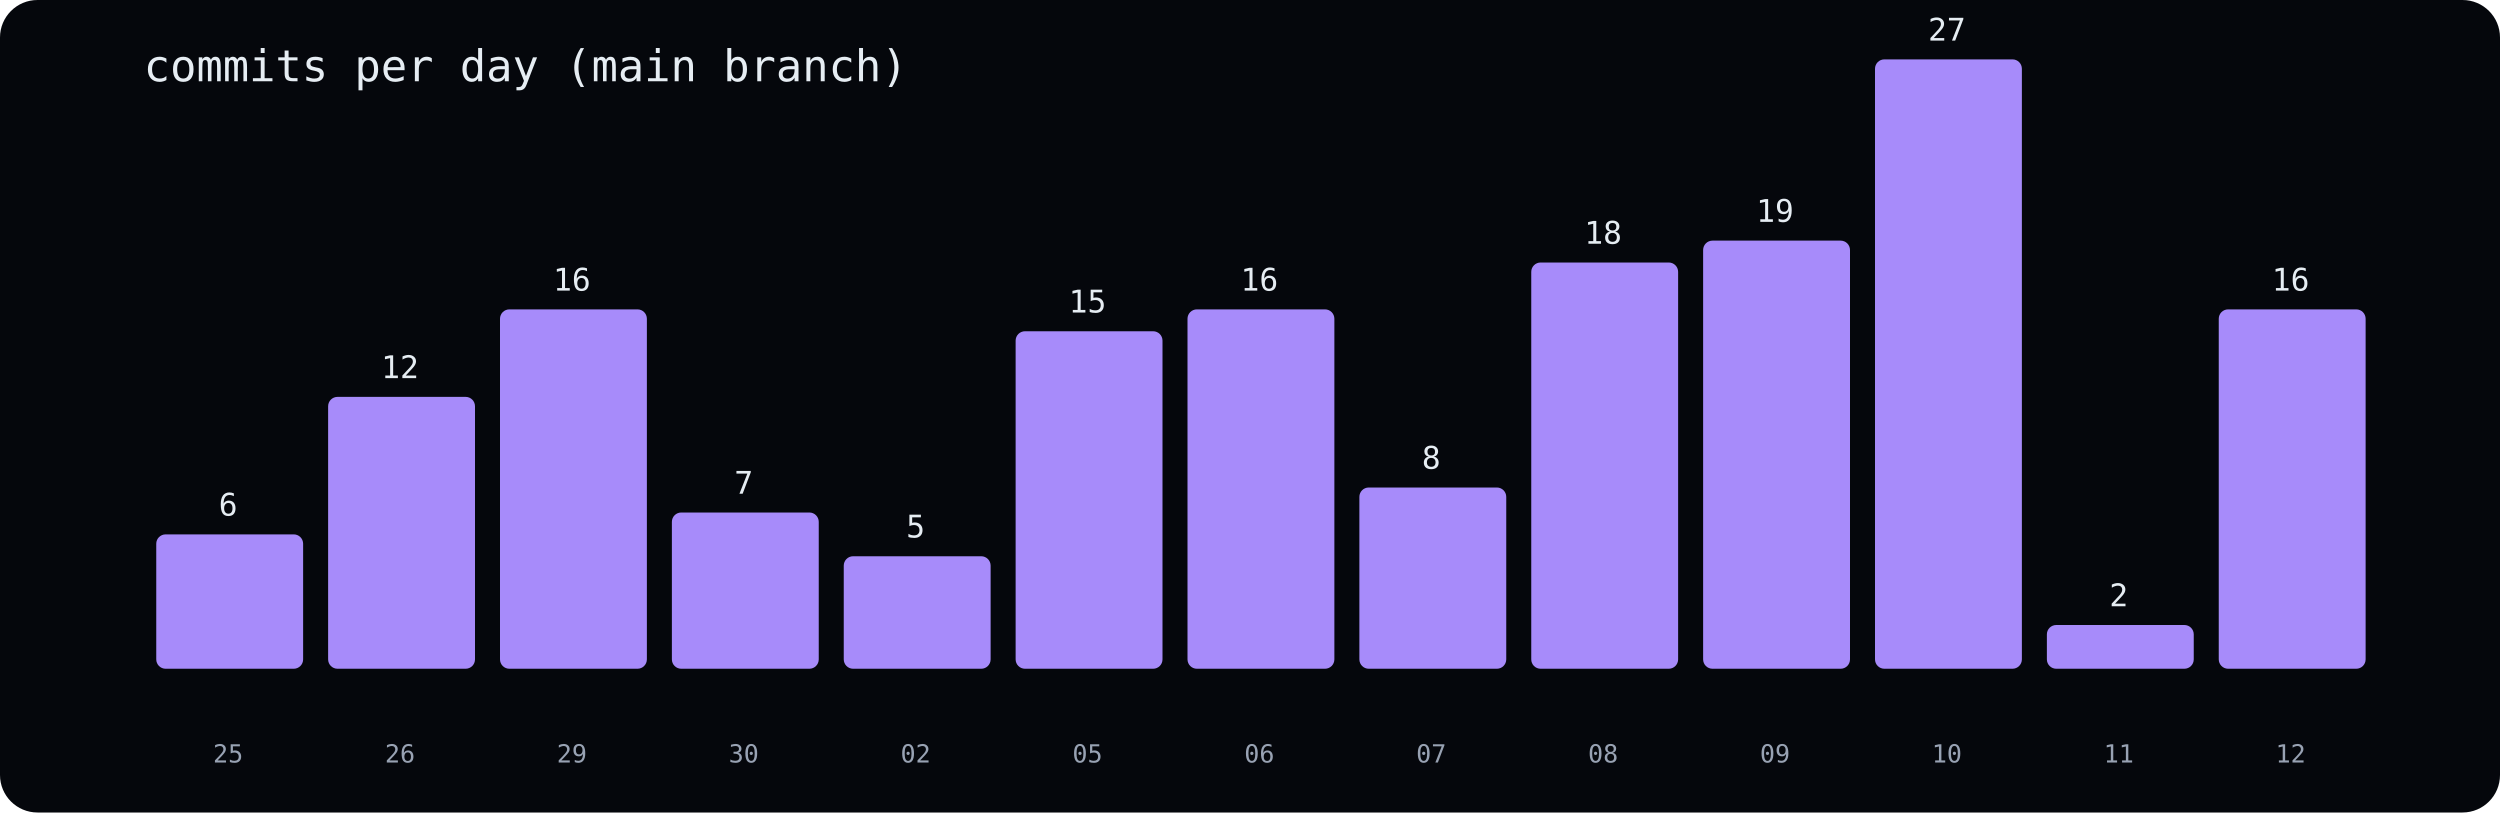
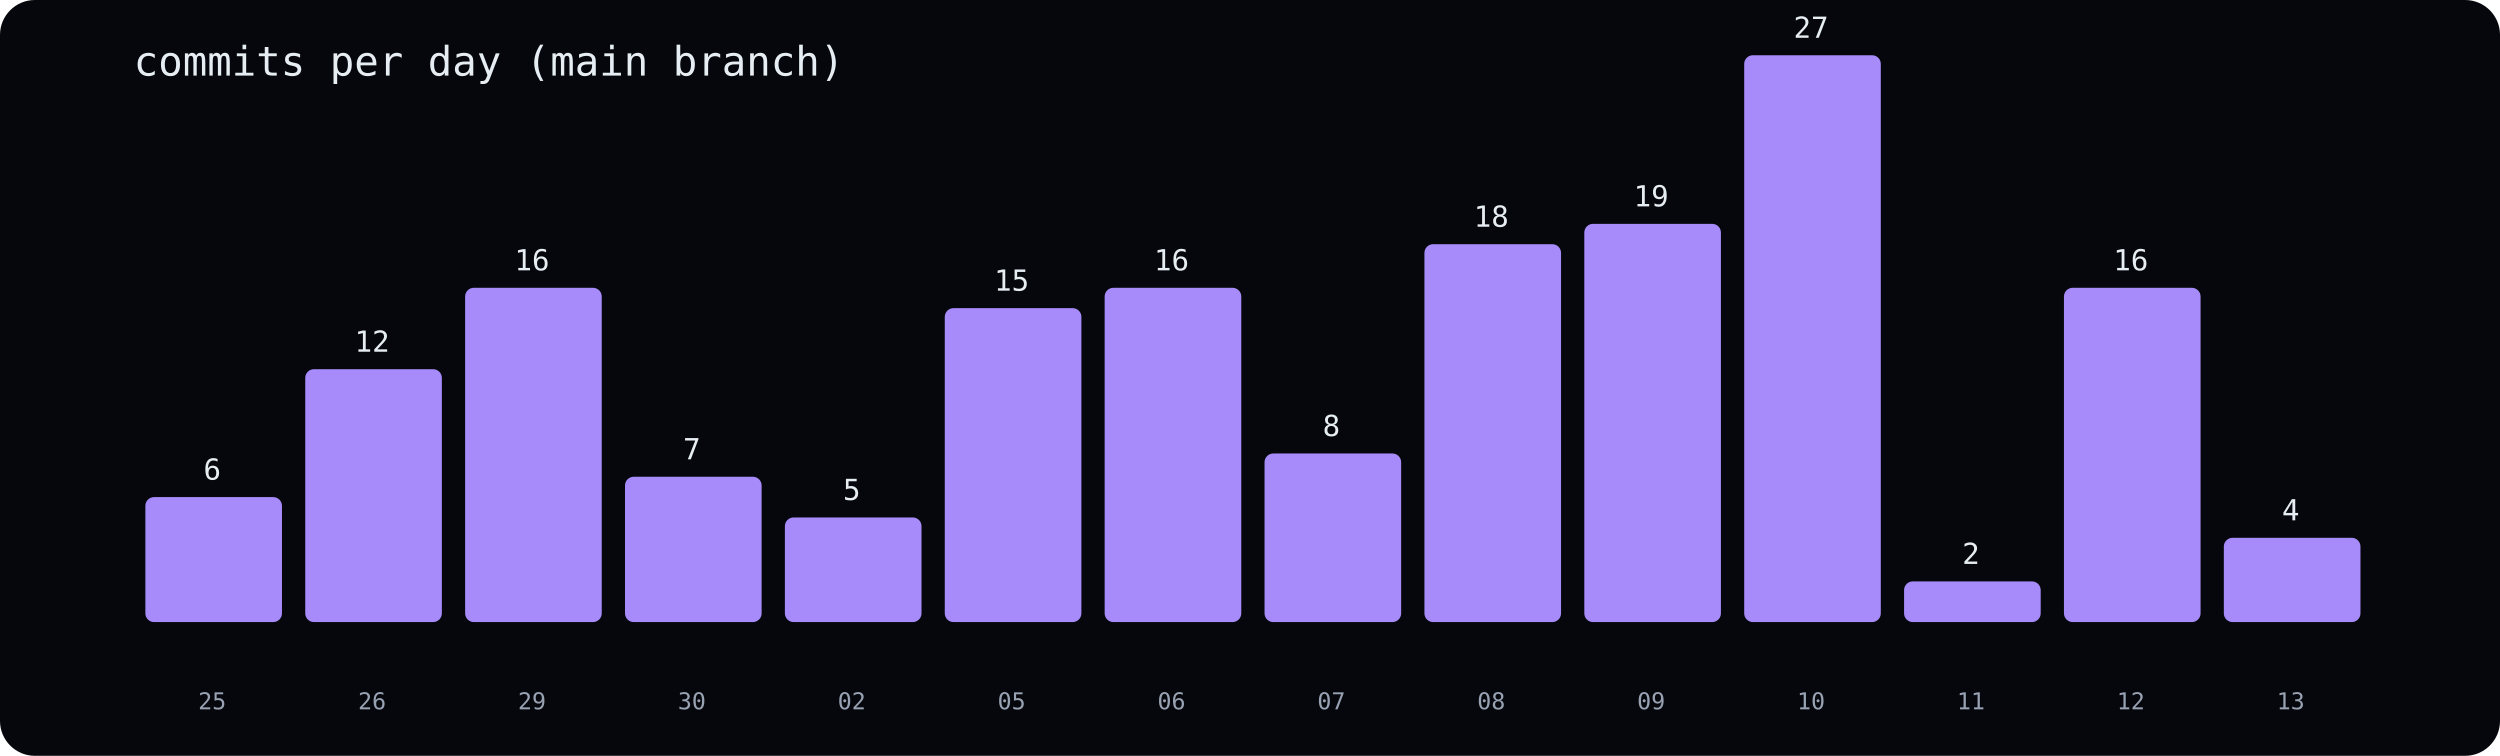
- <svg xmlns="http://www.w3.org/2000/svg" viewBox="0 0 800 260" font-family="monospace">
-   <rect width="800" height="260" fill="#05070c" rx="12" />
+ <svg xmlns="http://www.w3.org/2000/svg" viewBox="0 0 860 260" font-family="monospace">
+   <rect width="860" height="260" fill="#05070c" rx="12" />
  <text x="46" y="26" fill="#e6edf3" font-size="14">commits per day (main branch)</text>
  <rect x="50" y="171" width="47" height="43" rx="3" fill="#a78bfa" />
  <text x="73" y="165" fill="#e6edf3" font-size="10" text-anchor="middle">6</text>
  <text x="73" y="244" fill="#98a2b3" font-size="8" text-anchor="middle">25</text>
  <rect x="105" y="127" width="47" height="87" rx="3" fill="#a78bfa" />
  <text x="128" y="121" fill="#e6edf3" font-size="10" text-anchor="middle">12</text>
  <text x="128" y="244" fill="#98a2b3" font-size="8" text-anchor="middle">26</text>
  <rect x="160" y="99" width="47" height="115" rx="3" fill="#a78bfa" />
  <text x="183" y="93" fill="#e6edf3" font-size="10" text-anchor="middle">16</text>
  <text x="183" y="244" fill="#98a2b3" font-size="8" text-anchor="middle">29</text>
  <rect x="215" y="164" width="47" height="50" rx="3" fill="#a78bfa" />
  <text x="238" y="158" fill="#e6edf3" font-size="10" text-anchor="middle">7</text>
  <text x="238" y="244" fill="#98a2b3" font-size="8" text-anchor="middle">30</text>
  <rect x="270" y="178" width="47" height="36" rx="3" fill="#a78bfa" />
  <text x="293" y="172" fill="#e6edf3" font-size="10" text-anchor="middle">5</text>
  <text x="293" y="244" fill="#98a2b3" font-size="8" text-anchor="middle">02</text>
  <rect x="325" y="106" width="47" height="108" rx="3" fill="#a78bfa" />
  <text x="348" y="100" fill="#e6edf3" font-size="10" text-anchor="middle">15</text>
  <text x="348" y="244" fill="#98a2b3" font-size="8" text-anchor="middle">05</text>
  <rect x="380" y="99" width="47" height="115" rx="3" fill="#a78bfa" />
  <text x="403" y="93" fill="#e6edf3" font-size="10" text-anchor="middle">16</text>
  <text x="403" y="244" fill="#98a2b3" font-size="8" text-anchor="middle">06</text>
  <rect x="435" y="156" width="47" height="58" rx="3" fill="#a78bfa" />
  <text x="458" y="150" fill="#e6edf3" font-size="10" text-anchor="middle">8</text>
  <text x="458" y="244" fill="#98a2b3" font-size="8" text-anchor="middle">07</text>
  <rect x="490" y="84" width="47" height="130" rx="3" fill="#a78bfa" />
  <text x="513" y="78" fill="#e6edf3" font-size="10" text-anchor="middle">18</text>
  <text x="513" y="244" fill="#98a2b3" font-size="8" text-anchor="middle">08</text>
  <rect x="545" y="77" width="47" height="137" rx="3" fill="#a78bfa" />
  <text x="568" y="71" fill="#e6edf3" font-size="10" text-anchor="middle">19</text>
  <text x="568" y="244" fill="#98a2b3" font-size="8" text-anchor="middle">09</text>
  <rect x="600" y="19" width="47" height="195" rx="3" fill="#a78bfa" />
  <text x="623" y="13" fill="#e6edf3" font-size="10" text-anchor="middle">27</text>
  <text x="623" y="244" fill="#98a2b3" font-size="8" text-anchor="middle">10</text>
  <rect x="655" y="200" width="47" height="14" rx="3" fill="#a78bfa" />
  <text x="678" y="194" fill="#e6edf3" font-size="10" text-anchor="middle">2</text>
  <text x="678" y="244" fill="#98a2b3" font-size="8" text-anchor="middle">11</text>
  <rect x="710" y="99" width="47" height="115" rx="3" fill="#a78bfa" />
  <text x="733" y="93" fill="#e6edf3" font-size="10" text-anchor="middle">16</text>
  <text x="733" y="244" fill="#98a2b3" font-size="8" text-anchor="middle">12</text>
+   <rect x="765" y="185" width="47" height="29" rx="3" fill="#a78bfa" />
+   <text x="788" y="179" fill="#e6edf3" font-size="10" text-anchor="middle">4</text>
+   <text x="788" y="244" fill="#98a2b3" font-size="8" text-anchor="middle">13</text>
</svg>
